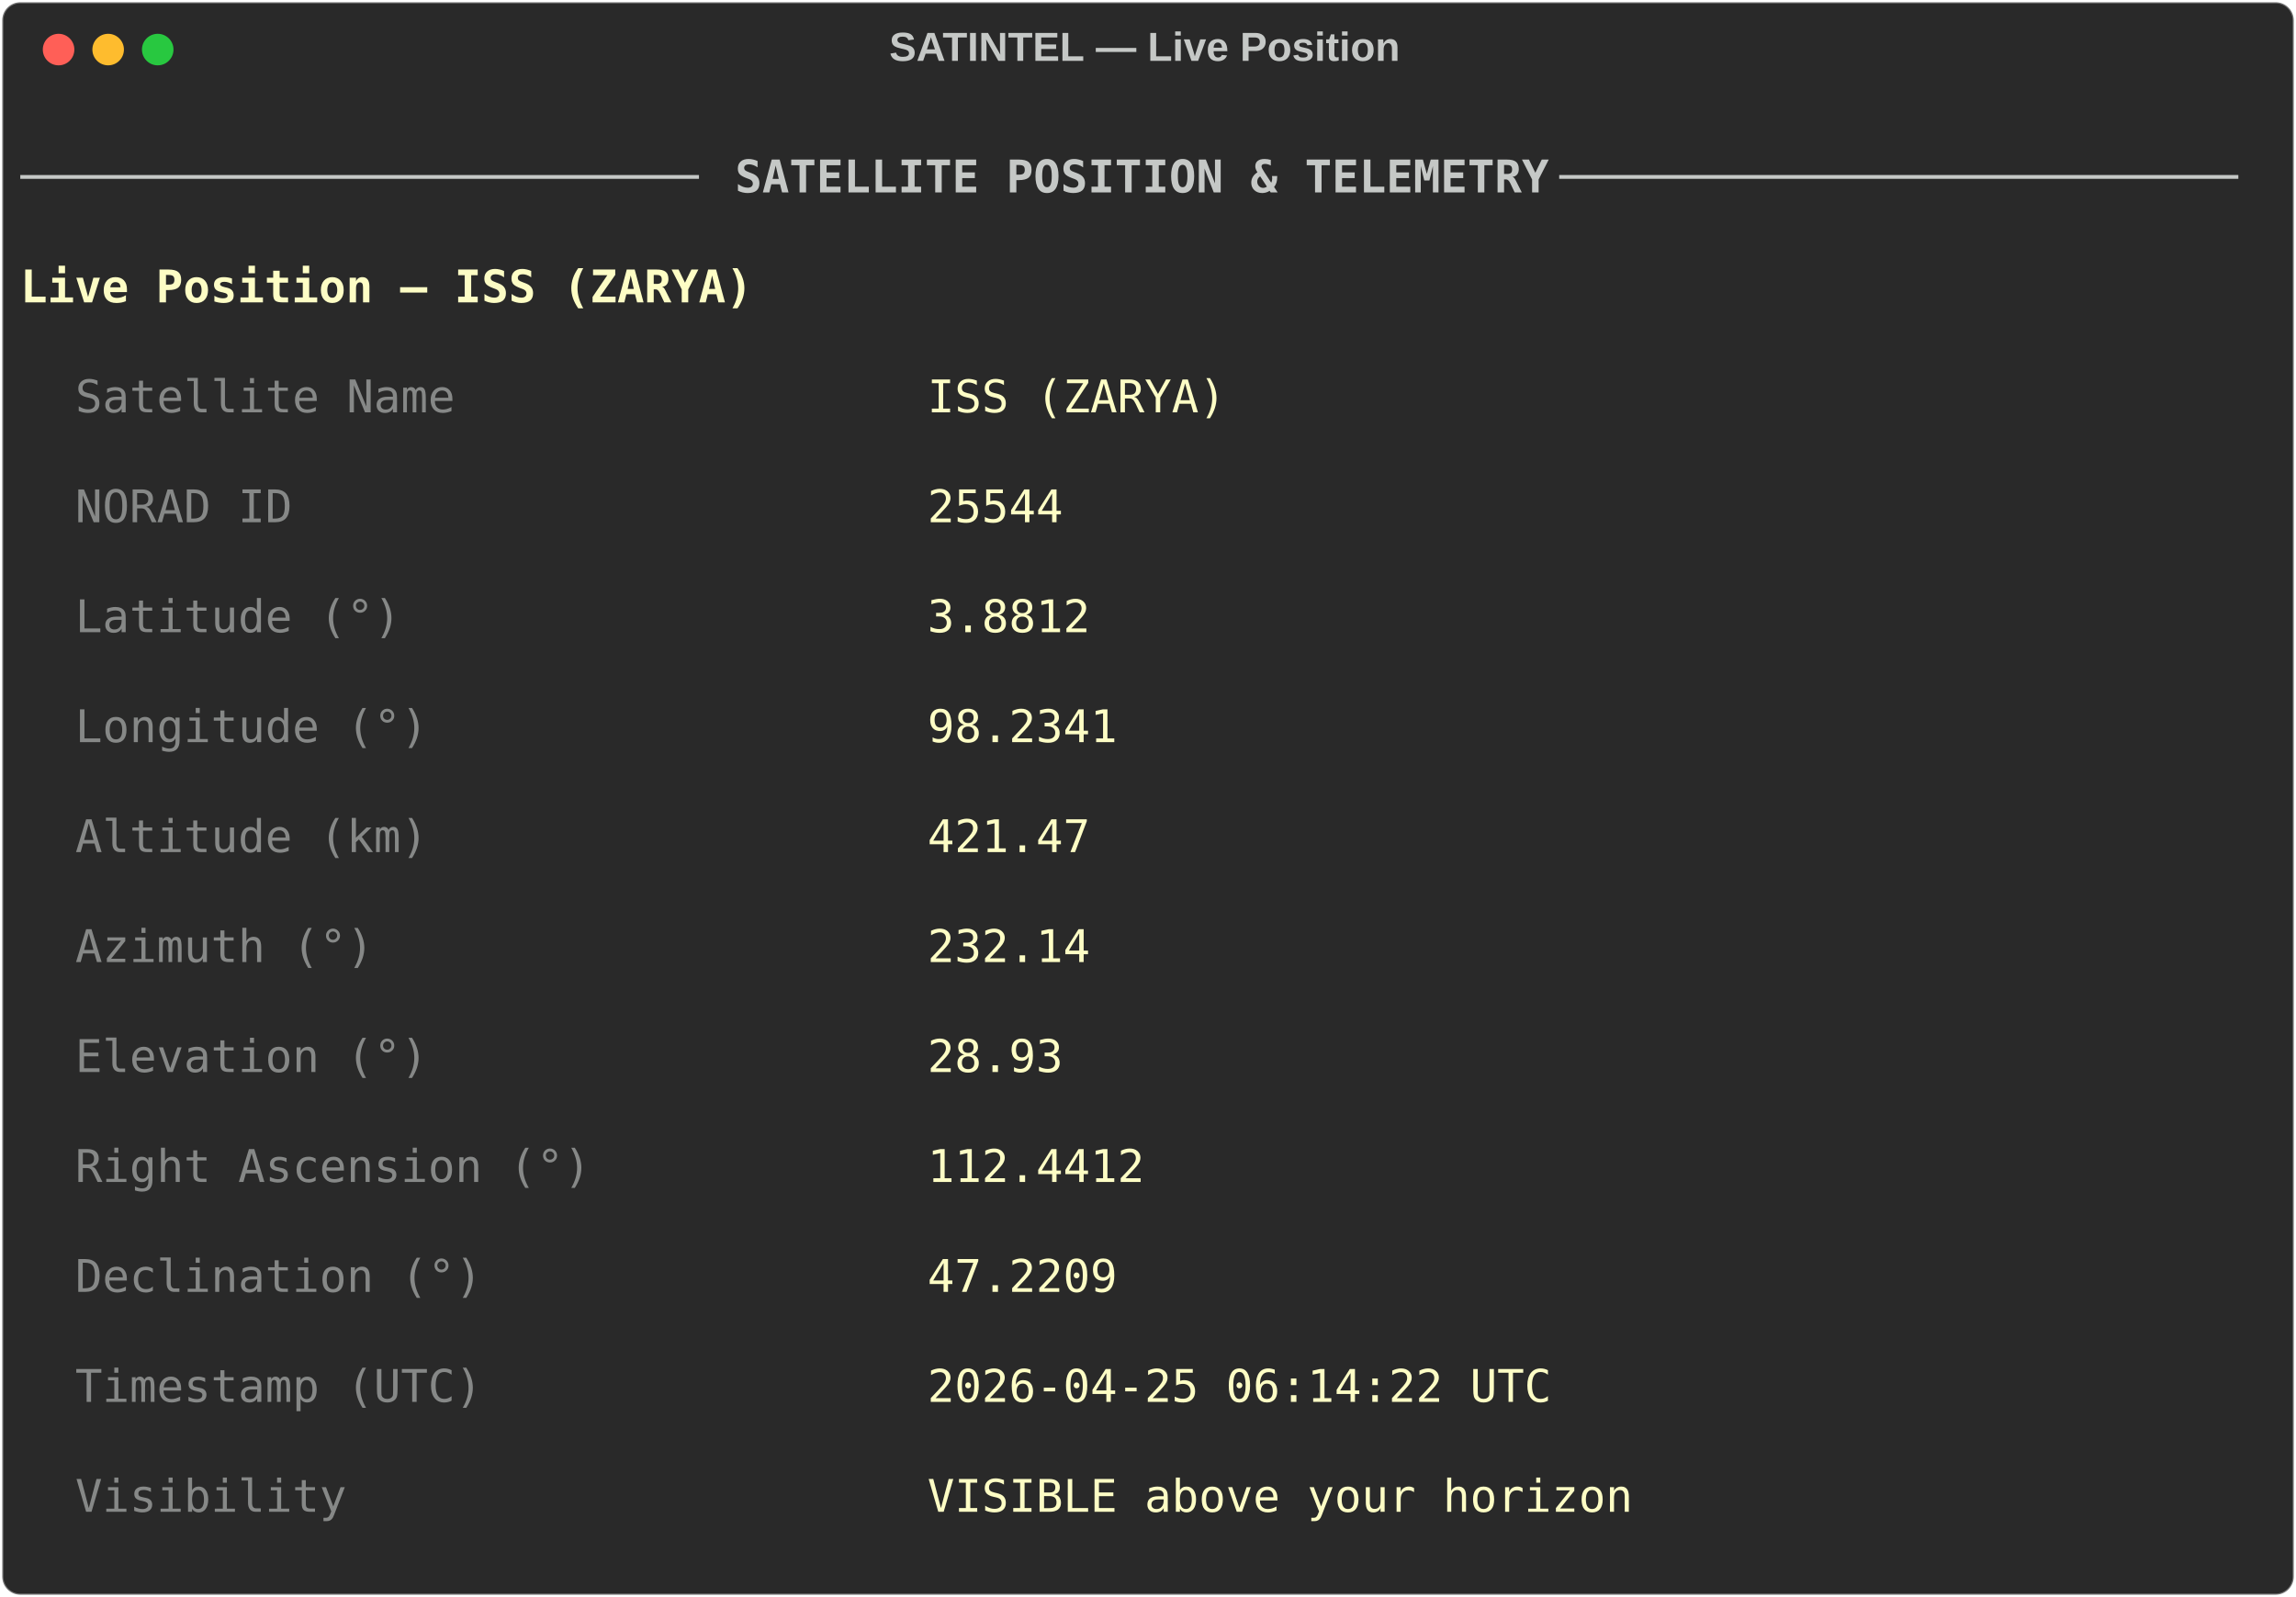
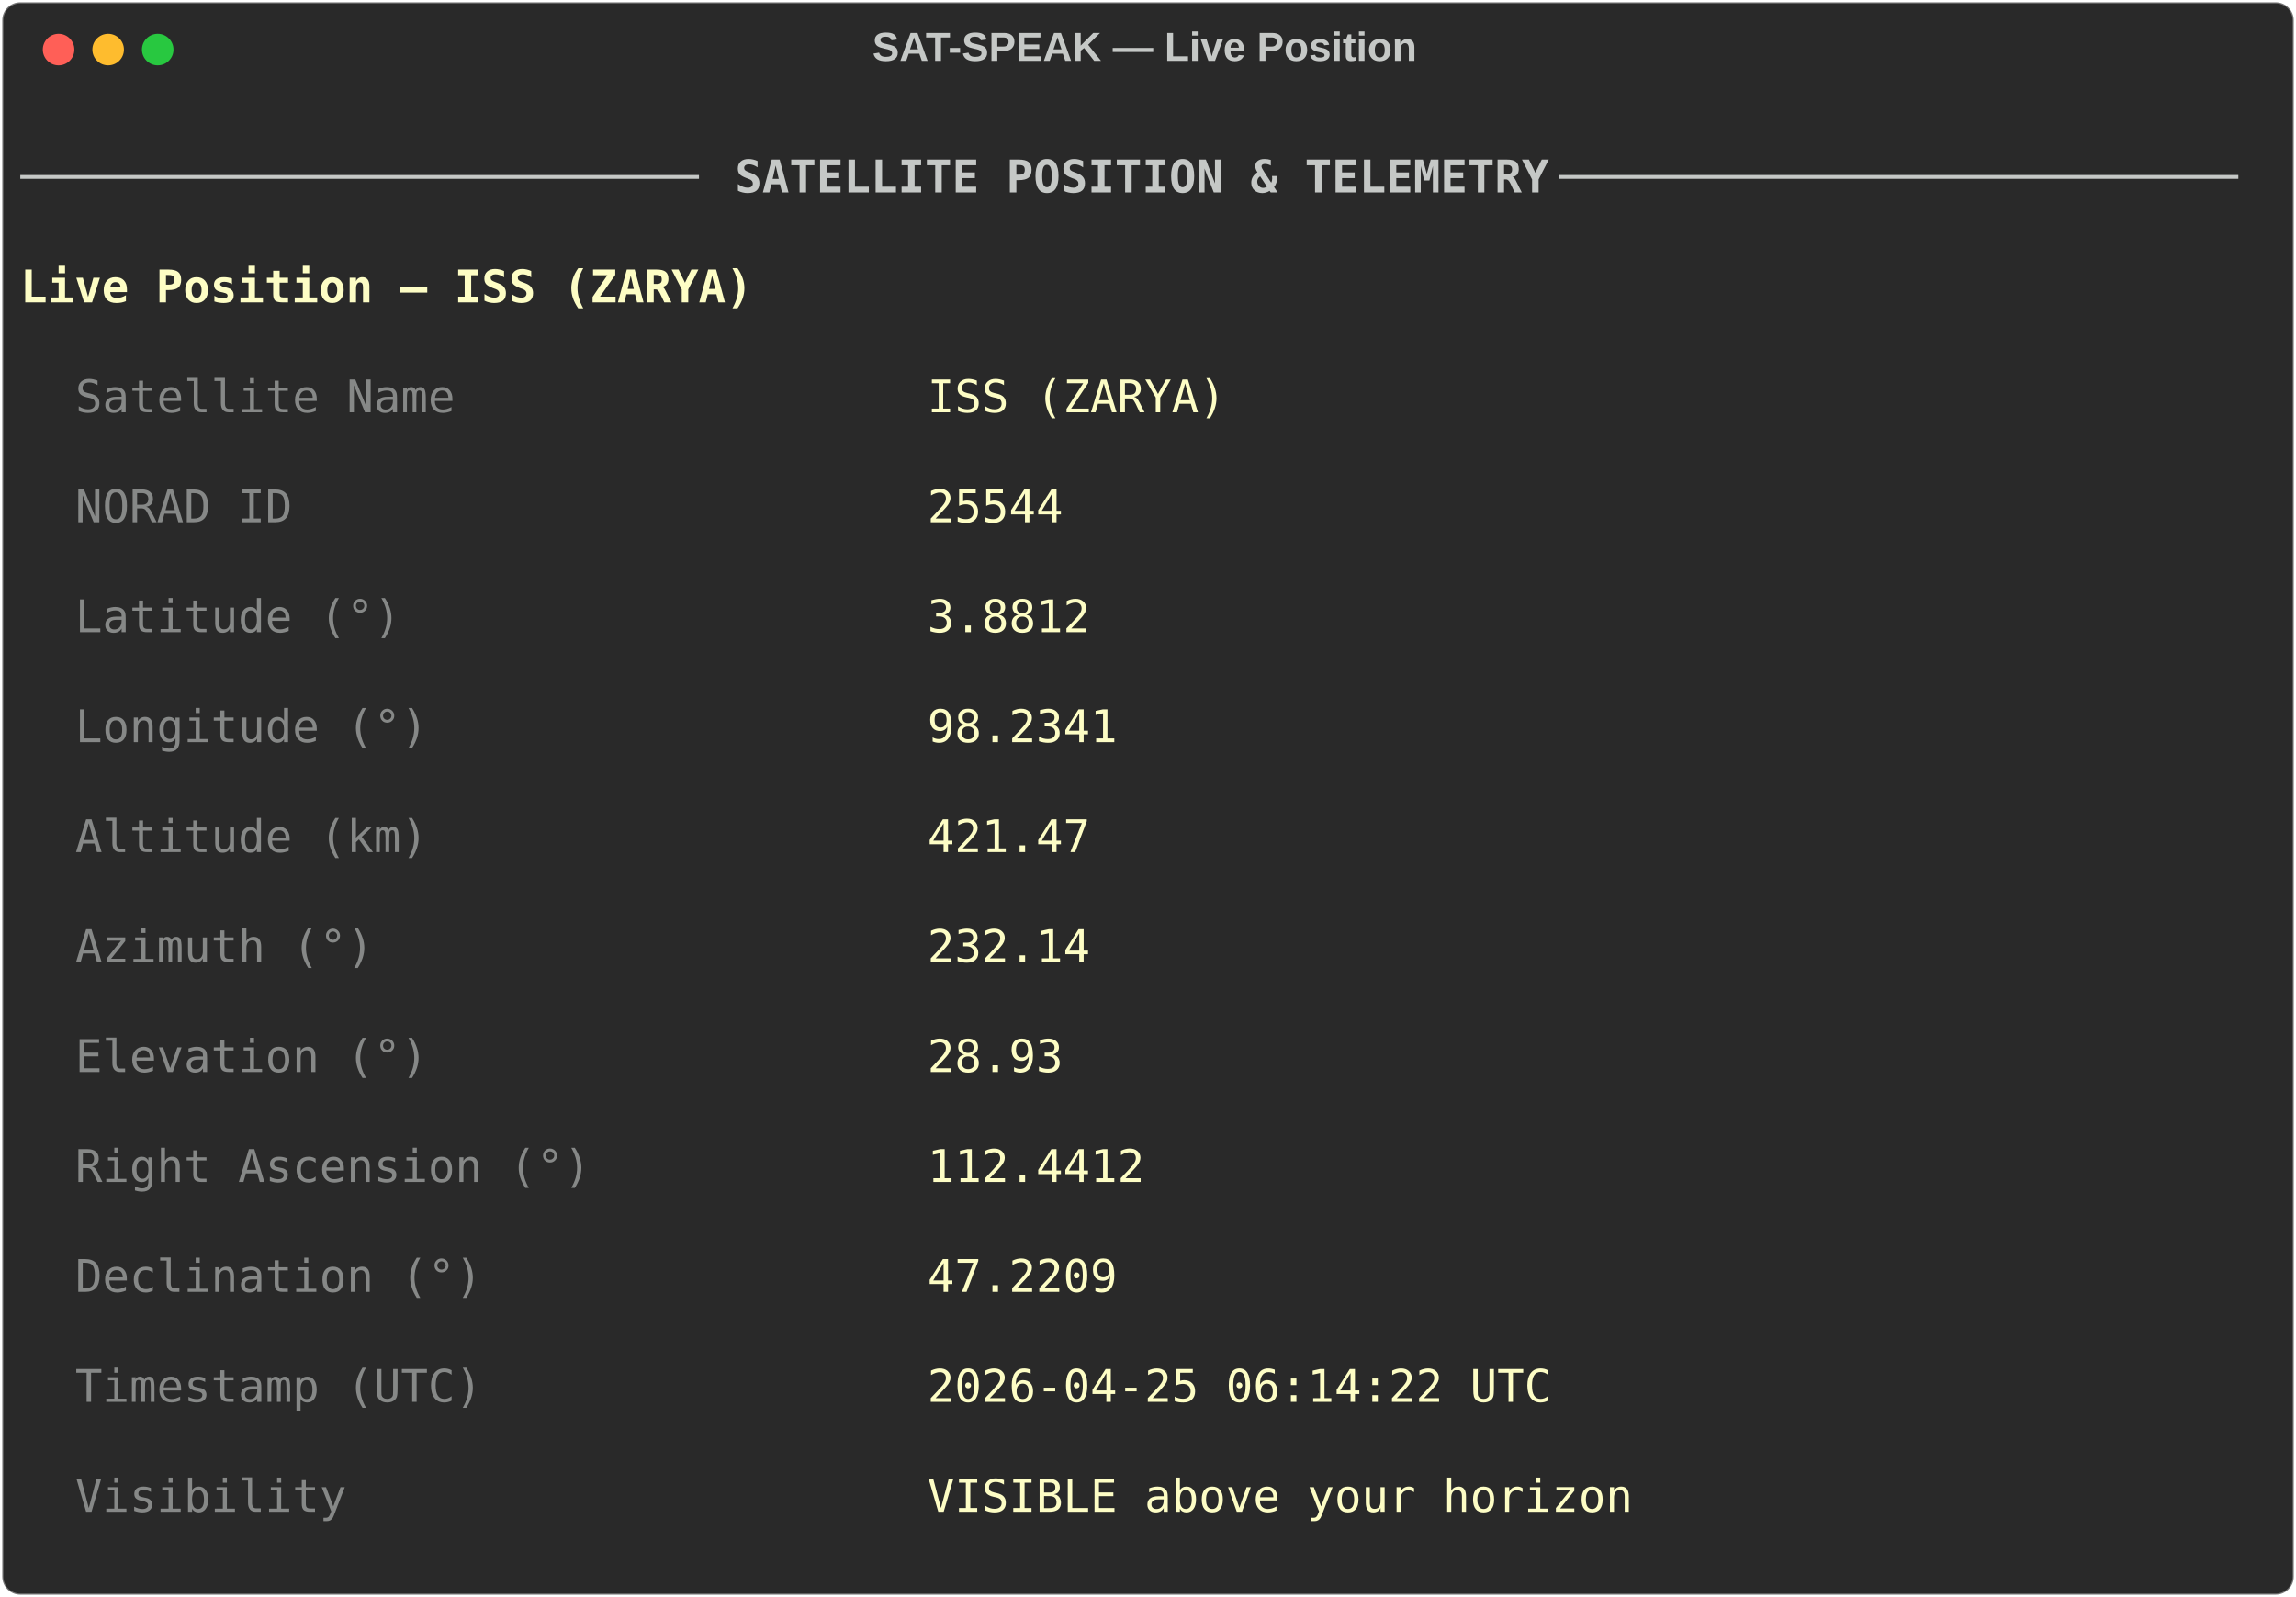
<svg xmlns="http://www.w3.org/2000/svg" class="rich-terminal" viewBox="0 0 1019 708.8">
  <style>

    @font-face {
        font-family: "Fira Code";
        src: local("FiraCode-Regular"),
                url("https://cdnjs.cloudflare.com/ajax/libs/firacode/6.2.0/woff2/FiraCode-Regular.woff2") format("woff2"),
                url("https://cdnjs.cloudflare.com/ajax/libs/firacode/6.2.0/woff/FiraCode-Regular.woff") format("woff");
        font-style: normal;
        font-weight: 400;
    }
    @font-face {
        font-family: "Fira Code";
        src: local("FiraCode-Bold"),
                url("https://cdnjs.cloudflare.com/ajax/libs/firacode/6.2.0/woff2/FiraCode-Bold.woff2") format("woff2"),
                url("https://cdnjs.cloudflare.com/ajax/libs/firacode/6.2.0/woff/FiraCode-Bold.woff") format("woff");
        font-style: bold;
        font-weight: 700;
    }

    .terminal-3374384515-matrix {
        font-family: Fira Code, monospace;
        font-size: 20px;
        line-height: 24.4px;
        font-variant-east-asian: full-width;
    }

    .terminal-3374384515-title {
        font-size: 18px;
        font-weight: bold;
        font-family: arial;
    }

    .terminal-3374384515-r1 { fill: #c5c8c6 }
.terminal-3374384515-r2 { fill: #c5c8c6;font-weight: bold }
.terminal-3374384515-r3 { fill: #fdfdc5;font-weight: bold }
.terminal-3374384515-r4 { fill: #868887 }
.terminal-3374384515-r5 { fill: #fdfdc5 }
    </style>
  <defs>
    <clipPath id="terminal-3374384515-clip-terminal">
      <rect x="0" y="0" width="999.4" height="657.8" />
    </clipPath>
    <clipPath id="terminal-3374384515-line-0">
      <rect x="0" y="1.5" width="1000.4" height="24.65" />
    </clipPath>
    <clipPath id="terminal-3374384515-line-1">
      <rect x="0" y="25.9" width="1000.4" height="24.65" />
    </clipPath>
    <clipPath id="terminal-3374384515-line-2">
      <rect x="0" y="50.3" width="1000.4" height="24.65" />
    </clipPath>
    <clipPath id="terminal-3374384515-line-3">
      <rect x="0" y="74.7" width="1000.4" height="24.65" />
    </clipPath>
    <clipPath id="terminal-3374384515-line-4">
      <rect x="0" y="99.1" width="1000.4" height="24.65" />
    </clipPath>
    <clipPath id="terminal-3374384515-line-5">
      <rect x="0" y="123.5" width="1000.4" height="24.65" />
    </clipPath>
    <clipPath id="terminal-3374384515-line-6">
      <rect x="0" y="147.9" width="1000.4" height="24.65" />
    </clipPath>
    <clipPath id="terminal-3374384515-line-7">
      <rect x="0" y="172.3" width="1000.4" height="24.65" />
    </clipPath>
    <clipPath id="terminal-3374384515-line-8">
      <rect x="0" y="196.7" width="1000.4" height="24.65" />
    </clipPath>
    <clipPath id="terminal-3374384515-line-9">
      <rect x="0" y="221.1" width="1000.4" height="24.65" />
    </clipPath>
    <clipPath id="terminal-3374384515-line-10">
      <rect x="0" y="245.5" width="1000.4" height="24.65" />
    </clipPath>
    <clipPath id="terminal-3374384515-line-11">
      <rect x="0" y="269.9" width="1000.4" height="24.65" />
    </clipPath>
    <clipPath id="terminal-3374384515-line-12">
      <rect x="0" y="294.3" width="1000.4" height="24.65" />
    </clipPath>
    <clipPath id="terminal-3374384515-line-13">
      <rect x="0" y="318.7" width="1000.4" height="24.65" />
    </clipPath>
    <clipPath id="terminal-3374384515-line-14">
      <rect x="0" y="343.1" width="1000.4" height="24.65" />
    </clipPath>
    <clipPath id="terminal-3374384515-line-15">
      <rect x="0" y="367.5" width="1000.4" height="24.65" />
    </clipPath>
    <clipPath id="terminal-3374384515-line-16">
      <rect x="0" y="391.9" width="1000.4" height="24.65" />
    </clipPath>
    <clipPath id="terminal-3374384515-line-17">
      <rect x="0" y="416.3" width="1000.4" height="24.65" />
    </clipPath>
    <clipPath id="terminal-3374384515-line-18">
      <rect x="0" y="440.7" width="1000.4" height="24.65" />
    </clipPath>
    <clipPath id="terminal-3374384515-line-19">
      <rect x="0" y="465.1" width="1000.4" height="24.65" />
    </clipPath>
    <clipPath id="terminal-3374384515-line-20">
      <rect x="0" y="489.5" width="1000.4" height="24.65" />
    </clipPath>
    <clipPath id="terminal-3374384515-line-21">
      <rect x="0" y="513.9" width="1000.4" height="24.65" />
    </clipPath>
    <clipPath id="terminal-3374384515-line-22">
      <rect x="0" y="538.3" width="1000.4" height="24.65" />
    </clipPath>
    <clipPath id="terminal-3374384515-line-23">
      <rect x="0" y="562.7" width="1000.4" height="24.65" />
    </clipPath>
    <clipPath id="terminal-3374384515-line-24">
      <rect x="0" y="587.1" width="1000.4" height="24.65" />
    </clipPath>
    <clipPath id="terminal-3374384515-line-25">
      <rect x="0" y="611.5" width="1000.4" height="24.65" />
    </clipPath>
  </defs>
  <rect fill="#292929" stroke="rgba(255,255,255,0.35)" stroke-width="1" x="1" y="1" width="1017" height="706.8" rx="8" />
-   <text class="terminal-3374384515-title" fill="#c5c8c6" text-anchor="middle" x="508" y="27">SATINTEL — Live Position</text>
+   <text class="terminal-3374384515-title" fill="#c5c8c6" text-anchor="middle" x="508" y="27">SAT-SPEAK — Live Position</text>
  <g transform="translate(26,22)">
    <circle cx="0" cy="0" r="7" fill="#ff5f57" />
    <circle cx="22" cy="0" r="7" fill="#febc2e" />
    <circle cx="44" cy="0" r="7" fill="#28c840" />
  </g>
  <g transform="translate(9, 41)" clip-path="url(#terminal-3374384515-clip-terminal)">
    <g class="terminal-3374384515-matrix">
      <text class="terminal-3374384515-r1" x="1000.4" y="20" textLength="12.2" clip-path="url(#terminal-3374384515-line-0)">
</text>
      <text class="terminal-3374384515-r1" x="0" y="44.4" textLength="317.2" clip-path="url(#terminal-3374384515-line-1)">───────────────────────── </text>
      <text class="terminal-3374384515-r2" x="317.2" y="44.4" textLength="366" clip-path="url(#terminal-3374384515-line-1)">SATELLITE POSITION &amp; TELEMETRY</text>
      <text class="terminal-3374384515-r1" x="683.2" y="44.4" textLength="317.2" clip-path="url(#terminal-3374384515-line-1)"> ─────────────────────────</text>
      <text class="terminal-3374384515-r1" x="1000.4" y="44.4" textLength="12.2" clip-path="url(#terminal-3374384515-line-1)">
</text>
      <text class="terminal-3374384515-r1" x="1000.4" y="68.8" textLength="12.2" clip-path="url(#terminal-3374384515-line-2)">
</text>
      <text class="terminal-3374384515-r3" x="0" y="93.2" textLength="744.2" clip-path="url(#terminal-3374384515-line-3)">                 Live Position — ISS (ZARYA)                 </text>
      <text class="terminal-3374384515-r1" x="1000.4" y="93.2" textLength="12.2" clip-path="url(#terminal-3374384515-line-3)">
</text>
      <text class="terminal-3374384515-r1" x="1000.4" y="117.6" textLength="12.2" clip-path="url(#terminal-3374384515-line-4)">
</text>
      <text class="terminal-3374384515-r4" x="24.4" y="142" textLength="341.6" clip-path="url(#terminal-3374384515-line-5)">Satellite Name              </text>
      <text class="terminal-3374384515-r5" x="402.6" y="142" textLength="317.2" clip-path="url(#terminal-3374384515-line-5)">ISS (ZARYA)               </text>
      <text class="terminal-3374384515-r1" x="1000.4" y="142" textLength="12.2" clip-path="url(#terminal-3374384515-line-5)">
</text>
      <text class="terminal-3374384515-r1" x="1000.4" y="166.4" textLength="12.2" clip-path="url(#terminal-3374384515-line-6)">
</text>
      <text class="terminal-3374384515-r4" x="24.4" y="190.8" textLength="341.6" clip-path="url(#terminal-3374384515-line-7)">NORAD ID                    </text>
      <text class="terminal-3374384515-r5" x="402.6" y="190.8" textLength="317.2" clip-path="url(#terminal-3374384515-line-7)">25544                     </text>
      <text class="terminal-3374384515-r1" x="1000.4" y="190.8" textLength="12.2" clip-path="url(#terminal-3374384515-line-7)">
</text>
      <text class="terminal-3374384515-r1" x="1000.4" y="215.2" textLength="12.2" clip-path="url(#terminal-3374384515-line-8)">
</text>
      <text class="terminal-3374384515-r4" x="24.4" y="239.6" textLength="341.6" clip-path="url(#terminal-3374384515-line-9)">Latitude (°)                </text>
      <text class="terminal-3374384515-r5" x="402.6" y="239.6" textLength="317.2" clip-path="url(#terminal-3374384515-line-9)">3.8812                    </text>
      <text class="terminal-3374384515-r1" x="1000.4" y="239.6" textLength="12.2" clip-path="url(#terminal-3374384515-line-9)">
</text>
      <text class="terminal-3374384515-r1" x="1000.4" y="264" textLength="12.2" clip-path="url(#terminal-3374384515-line-10)">
</text>
      <text class="terminal-3374384515-r4" x="24.4" y="288.4" textLength="341.6" clip-path="url(#terminal-3374384515-line-11)">Longitude (°)               </text>
      <text class="terminal-3374384515-r5" x="402.6" y="288.4" textLength="317.2" clip-path="url(#terminal-3374384515-line-11)">98.2341                   </text>
      <text class="terminal-3374384515-r1" x="1000.4" y="288.4" textLength="12.2" clip-path="url(#terminal-3374384515-line-11)">
</text>
      <text class="terminal-3374384515-r1" x="1000.4" y="312.8" textLength="12.2" clip-path="url(#terminal-3374384515-line-12)">
</text>
      <text class="terminal-3374384515-r4" x="24.4" y="337.2" textLength="341.6" clip-path="url(#terminal-3374384515-line-13)">Altitude (km)               </text>
      <text class="terminal-3374384515-r5" x="402.6" y="337.2" textLength="317.2" clip-path="url(#terminal-3374384515-line-13)">421.47                    </text>
      <text class="terminal-3374384515-r1" x="1000.4" y="337.2" textLength="12.2" clip-path="url(#terminal-3374384515-line-13)">
</text>
      <text class="terminal-3374384515-r1" x="1000.4" y="361.6" textLength="12.2" clip-path="url(#terminal-3374384515-line-14)">
</text>
      <text class="terminal-3374384515-r4" x="24.4" y="386" textLength="341.6" clip-path="url(#terminal-3374384515-line-15)">Azimuth (°)                 </text>
      <text class="terminal-3374384515-r5" x="402.6" y="386" textLength="317.2" clip-path="url(#terminal-3374384515-line-15)">232.14                    </text>
      <text class="terminal-3374384515-r1" x="1000.4" y="386" textLength="12.2" clip-path="url(#terminal-3374384515-line-15)">
</text>
      <text class="terminal-3374384515-r1" x="1000.4" y="410.4" textLength="12.2" clip-path="url(#terminal-3374384515-line-16)">
</text>
      <text class="terminal-3374384515-r4" x="24.4" y="434.8" textLength="341.6" clip-path="url(#terminal-3374384515-line-17)">Elevation (°)               </text>
      <text class="terminal-3374384515-r5" x="402.6" y="434.8" textLength="317.2" clip-path="url(#terminal-3374384515-line-17)">28.93                     </text>
      <text class="terminal-3374384515-r1" x="1000.4" y="434.8" textLength="12.2" clip-path="url(#terminal-3374384515-line-17)">
</text>
      <text class="terminal-3374384515-r1" x="1000.4" y="459.2" textLength="12.2" clip-path="url(#terminal-3374384515-line-18)">
</text>
      <text class="terminal-3374384515-r4" x="24.4" y="483.6" textLength="341.6" clip-path="url(#terminal-3374384515-line-19)">Right Ascension (°)         </text>
      <text class="terminal-3374384515-r5" x="402.6" y="483.6" textLength="317.2" clip-path="url(#terminal-3374384515-line-19)">112.4412                  </text>
      <text class="terminal-3374384515-r1" x="1000.4" y="483.6" textLength="12.2" clip-path="url(#terminal-3374384515-line-19)">
</text>
      <text class="terminal-3374384515-r1" x="1000.4" y="508" textLength="12.2" clip-path="url(#terminal-3374384515-line-20)">
</text>
      <text class="terminal-3374384515-r4" x="24.4" y="532.4" textLength="341.6" clip-path="url(#terminal-3374384515-line-21)">Declination (°)             </text>
      <text class="terminal-3374384515-r5" x="402.6" y="532.4" textLength="317.2" clip-path="url(#terminal-3374384515-line-21)">47.2209                   </text>
      <text class="terminal-3374384515-r1" x="1000.4" y="532.4" textLength="12.2" clip-path="url(#terminal-3374384515-line-21)">
</text>
      <text class="terminal-3374384515-r1" x="1000.4" y="556.8" textLength="12.2" clip-path="url(#terminal-3374384515-line-22)">
</text>
      <text class="terminal-3374384515-r4" x="24.4" y="581.2" textLength="341.6" clip-path="url(#terminal-3374384515-line-23)">Timestamp (UTC)             </text>
      <text class="terminal-3374384515-r5" x="402.6" y="581.2" textLength="317.2" clip-path="url(#terminal-3374384515-line-23)">2026-04-25 06:14:22 UTC   </text>
      <text class="terminal-3374384515-r1" x="1000.4" y="581.2" textLength="12.2" clip-path="url(#terminal-3374384515-line-23)">
</text>
      <text class="terminal-3374384515-r1" x="1000.4" y="605.6" textLength="12.2" clip-path="url(#terminal-3374384515-line-24)">
</text>
      <text class="terminal-3374384515-r4" x="24.4" y="630" textLength="341.6" clip-path="url(#terminal-3374384515-line-25)">Visibility                  </text>
      <text class="terminal-3374384515-r5" x="402.6" y="630" textLength="317.2" clip-path="url(#terminal-3374384515-line-25)">VISIBLE above your horizon</text>
      <text class="terminal-3374384515-r1" x="1000.4" y="630" textLength="12.2" clip-path="url(#terminal-3374384515-line-25)">
</text>
      <text class="terminal-3374384515-r1" x="1000.4" y="654.4" textLength="12.2" clip-path="url(#terminal-3374384515-line-26)">
</text>
    </g>
  </g>
</svg>
